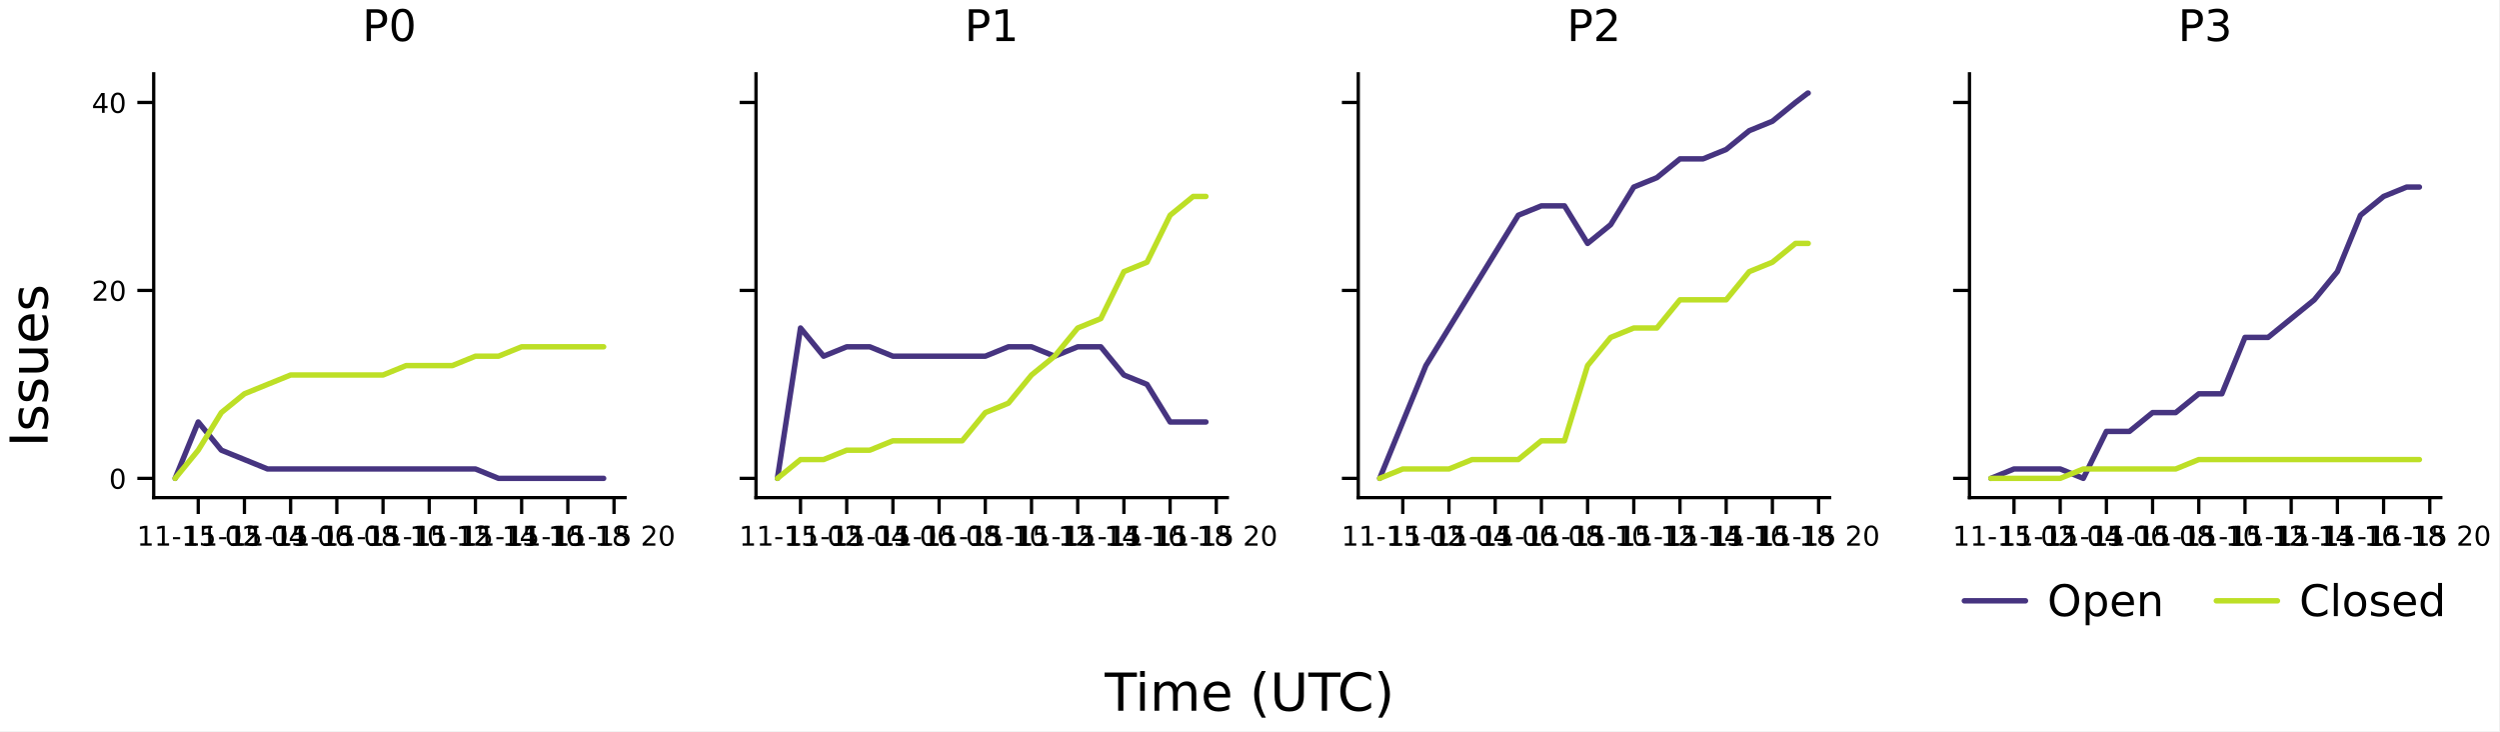
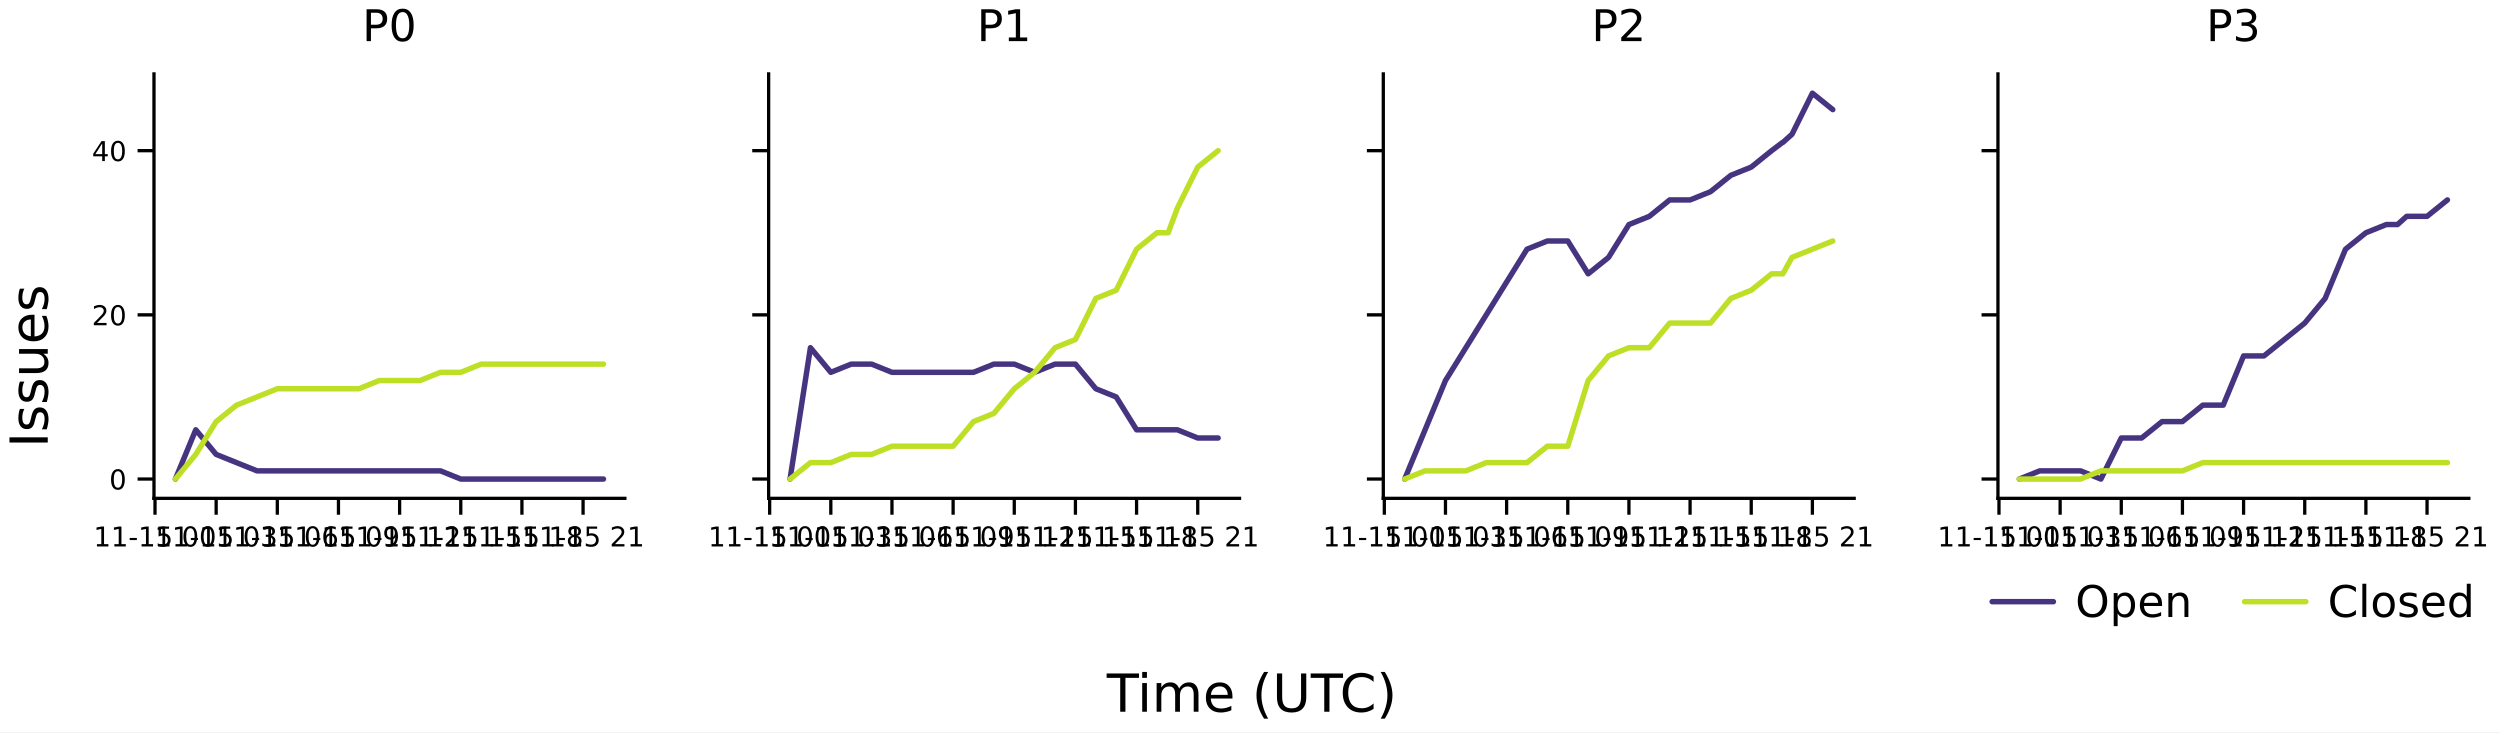
- <svg xmlns="http://www.w3.org/2000/svg" xmlns:xlink="http://www.w3.org/1999/xlink" width="457.887pt" height="133.92pt" viewBox="0 0 457.887 133.92" version="1.1">
+ <svg xmlns="http://www.w3.org/2000/svg" xmlns:xlink="http://www.w3.org/1999/xlink" width="457.233pt" height="133.92pt" viewBox="0 0 457.233 133.92" version="1.1">
  <defs>
    <style type="text/css">*{stroke-linejoin: round; stroke-linecap: butt}</style>
  </defs>
  <g id="figure_1">
    <g id="patch_1">
-       <path d="M 0 133.92  L 457.887 133.92  L 457.887 0  L 0 0  z " style="fill: #ffffff" />
+       <path d="M 0 133.92  L 457.233 133.92  L 457.233 0  L 0 0  z " style="fill: #ffffff" />
    </g>
    <g id="axes_1">
      <g id="patch_2">
-         <path d="M 28.163 91.143  L 114.528 91.143  L 114.528 13.518  L 28.163 13.518  z " style="fill: #ffffff" />
+         <path d="M 28.163 91.143  L 114.283 91.143  L 114.283 13.518  L 28.163 13.518  z " style="fill: #ffffff" />
      </g>
      <g id="matplotlib.axis_1">
        <g id="xtick_1">
          <g id="line2d_1">
            <defs>
-               <path id="m923ca39c5d" d="M 0 0  L 0 3  " style="stroke: #000000; stroke-width: 0.6" />
+               <path id="mf8c50d5476" d="M 0 0  L 0 3  " style="stroke: #000000; stroke-width: 0.6" />
            </defs>
            <g>
-               <use xlink:href="#m923ca39c5d" x="36.321" y="91.143" style="stroke: #000000; stroke-width: 0.6" />
+               <use xlink:href="#mf8c50d5476" x="28.349" y="91.143" style="stroke: #000000; stroke-width: 0.6" />
            </g>
          </g>
          <g id="text_1">
-             <text style="font-size: 5px; font-family: 'DejaVu Sans', sans-serif; text-anchor: middle" x="36.321" y="99.942" transform="rotate(-0 36.32074 99.94197)">11-15 02</text>
+             <text style="font-size: 5px; font-family: 'DejaVu Sans', sans-serif; text-anchor: middle" x="28.349" y="99.942" transform="rotate(-0 28.34891 99.94197)">11-15 00</text>
          </g>
        </g>
        <g id="xtick_2">
          <g id="line2d_2">
            <g>
-               <use xlink:href="#m923ca39c5d" x="44.786" y="91.143" style="stroke: #000000; stroke-width: 0.6" />
+               <use xlink:href="#mf8c50d5476" x="39.533" y="91.143" style="stroke: #000000; stroke-width: 0.6" />
            </g>
          </g>
          <g id="text_2">
-             <text style="font-size: 5px; font-family: 'DejaVu Sans', sans-serif; text-anchor: middle" x="44.786" y="99.942" transform="rotate(-0 44.78585 99.94197)">11-15 04</text>
+             <text style="font-size: 5px; font-family: 'DejaVu Sans', sans-serif; text-anchor: middle" x="39.533" y="99.942" transform="rotate(-0 39.53337 99.94197)">11-15 03</text>
          </g>
        </g>
        <g id="xtick_3">
          <g id="line2d_3">
            <g>
-               <use xlink:href="#m923ca39c5d" x="53.251" y="91.143" style="stroke: #000000; stroke-width: 0.6" />
+               <use xlink:href="#mf8c50d5476" x="50.718" y="91.143" style="stroke: #000000; stroke-width: 0.6" />
            </g>
          </g>
          <g id="text_3">
-             <text style="font-size: 5px; font-family: 'DejaVu Sans', sans-serif; text-anchor: middle" x="53.251" y="99.942" transform="rotate(-0 53.25095 99.94197)">11-15 06</text>
+             <text style="font-size: 5px; font-family: 'DejaVu Sans', sans-serif; text-anchor: middle" x="50.718" y="99.942" transform="rotate(-0 50.71783 99.94197)">11-15 06</text>
          </g>
        </g>
        <g id="xtick_4">
          <g id="line2d_4">
            <g>
-               <use xlink:href="#m923ca39c5d" x="61.716" y="91.143" style="stroke: #000000; stroke-width: 0.6" />
+               <use xlink:href="#mf8c50d5476" x="61.902" y="91.143" style="stroke: #000000; stroke-width: 0.6" />
            </g>
          </g>
          <g id="text_4">
-             <text style="font-size: 5px; font-family: 'DejaVu Sans', sans-serif; text-anchor: middle" x="61.716" y="99.942" transform="rotate(-0 61.71606 99.94197)">11-15 08</text>
+             <text style="font-size: 5px; font-family: 'DejaVu Sans', sans-serif; text-anchor: middle" x="61.902" y="99.942" transform="rotate(-0 61.90229 99.94197)">11-15 09</text>
          </g>
        </g>
        <g id="xtick_5">
          <g id="line2d_5">
            <g>
-               <use xlink:href="#m923ca39c5d" x="70.181" y="91.143" style="stroke: #000000; stroke-width: 0.6" />
+               <use xlink:href="#mf8c50d5476" x="73.087" y="91.143" style="stroke: #000000; stroke-width: 0.6" />
            </g>
          </g>
          <g id="text_5">
-             <text style="font-size: 5px; font-family: 'DejaVu Sans', sans-serif; text-anchor: middle" x="70.181" y="99.942" transform="rotate(-0 70.18116 99.94197)">11-15 10</text>
+             <text style="font-size: 5px; font-family: 'DejaVu Sans', sans-serif; text-anchor: middle" x="73.087" y="99.942" transform="rotate(-0 73.08675 99.94197)">11-15 12</text>
          </g>
        </g>
        <g id="xtick_6">
          <g id="line2d_6">
            <g>
-               <use xlink:href="#m923ca39c5d" x="78.646" y="91.143" style="stroke: #000000; stroke-width: 0.6" />
+               <use xlink:href="#mf8c50d5476" x="84.271" y="91.143" style="stroke: #000000; stroke-width: 0.6" />
            </g>
          </g>
          <g id="text_6">
-             <text style="font-size: 5px; font-family: 'DejaVu Sans', sans-serif; text-anchor: middle" x="78.646" y="99.942" transform="rotate(-0 78.64627 99.94197)">11-15 12</text>
+             <text style="font-size: 5px; font-family: 'DejaVu Sans', sans-serif; text-anchor: middle" x="84.271" y="99.942" transform="rotate(-0 84.27121 99.94197)">11-15 15</text>
          </g>
        </g>
        <g id="xtick_7">
          <g id="line2d_7">
            <g>
-               <use xlink:href="#m923ca39c5d" x="87.111" y="91.143" style="stroke: #000000; stroke-width: 0.6" />
+               <use xlink:href="#mf8c50d5476" x="95.456" y="91.143" style="stroke: #000000; stroke-width: 0.6" />
            </g>
          </g>
          <g id="text_7">
-             <text style="font-size: 5px; font-family: 'DejaVu Sans', sans-serif; text-anchor: middle" x="87.111" y="99.942" transform="rotate(-0 87.11137 99.94197)">11-15 14</text>
+             <text style="font-size: 5px; font-family: 'DejaVu Sans', sans-serif; text-anchor: middle" x="95.456" y="99.942" transform="rotate(-0 95.45567 99.94197)">11-15 18</text>
          </g>
        </g>
        <g id="xtick_8">
          <g id="line2d_8">
            <g>
-               <use xlink:href="#m923ca39c5d" x="95.576" y="91.143" style="stroke: #000000; stroke-width: 0.6" />
+               <use xlink:href="#mf8c50d5476" x="106.64" y="91.143" style="stroke: #000000; stroke-width: 0.6" />
            </g>
          </g>
          <g id="text_8">
-             <text style="font-size: 5px; font-family: 'DejaVu Sans', sans-serif; text-anchor: middle" x="95.576" y="99.942" transform="rotate(-0 95.57647 99.94197)">11-15 16</text>
-           </g>
-         </g>
-         <g id="xtick_9">
-           <g id="line2d_9">
-             <g>
-               <use xlink:href="#m923ca39c5d" x="104.042" y="91.143" style="stroke: #000000; stroke-width: 0.6" />
-             </g>
-           </g>
-           <g id="text_9">
-             <text style="font-size: 5px; font-family: 'DejaVu Sans', sans-serif; text-anchor: middle" x="104.042" y="99.942" transform="rotate(-0 104.0416 99.94197)">11-15 18</text>
-           </g>
-         </g>
-         <g id="xtick_10">
-           <g id="line2d_10">
-             <g>
-               <use xlink:href="#m923ca39c5d" x="112.507" y="91.143" style="stroke: #000000; stroke-width: 0.6" />
-             </g>
-           </g>
-           <g id="text_10">
-             <text style="font-size: 5px; font-family: 'DejaVu Sans', sans-serif; text-anchor: middle" x="112.507" y="99.942" transform="rotate(-0 112.5067 99.94197)">11-15 20</text>
+             <text style="font-size: 5px; font-family: 'DejaVu Sans', sans-serif; text-anchor: middle" x="106.64" y="99.942" transform="rotate(-0 106.6401 99.94197)">11-15 21</text>
          </g>
        </g>
      </g>
      <g id="matplotlib.axis_2">
        <g id="ytick_1">
+           <g id="line2d_9">
+             <defs>
+               <path id="mdccd52469d" d="M 0 0  L -3 0  " style="stroke: #000000; stroke-width: 0.6" />
+             </defs>
+             <g>
+               <use xlink:href="#mdccd52469d" x="28.163" y="87.615" style="stroke: #000000; stroke-width: 0.6" />
+             </g>
+           </g>
+           <g id="text_9">
+             <text style="font-size: 5px; font-family: 'DejaVu Sans', sans-serif; text-anchor: end" x="23.163" y="89.514" transform="rotate(-0 23.1625 89.51415)">0</text>
+           </g>
+         </g>
+         <g id="ytick_2">
+           <g id="line2d_10">
+             <g>
+               <use xlink:href="#mdccd52469d" x="28.163" y="57.586" style="stroke: #000000; stroke-width: 0.6" />
+             </g>
+           </g>
+           <g id="text_10">
+             <text style="font-size: 5px; font-family: 'DejaVu Sans', sans-serif; text-anchor: end" x="23.163" y="59.485" transform="rotate(-0 23.1625 59.48513)">20</text>
+           </g>
+         </g>
+         <g id="ytick_3">
          <g id="line2d_11">
-             <defs>
-               <path id="m08dc042c17" d="M 0 0  L -3 0  " style="stroke: #000000; stroke-width: 0.6" />
-             </defs>
-             <g>
-               <use xlink:href="#m08dc042c17" x="28.163" y="87.615" style="stroke: #000000; stroke-width: 0.6" />
+             <g>
+               <use xlink:href="#mdccd52469d" x="28.163" y="27.557" style="stroke: #000000; stroke-width: 0.6" />
            </g>
          </g>
          <g id="text_11">
-             <text style="font-size: 5px; font-family: 'DejaVu Sans', sans-serif; text-anchor: end" x="23.163" y="89.514" transform="rotate(-0 23.1625 89.51415)">0</text>
-           </g>
-         </g>
-         <g id="ytick_2">
-           <g id="line2d_12">
-             <g>
-               <use xlink:href="#m08dc042c17" x="28.163" y="53.191" style="stroke: #000000; stroke-width: 0.6" />
-             </g>
-           </g>
-           <g id="text_12">
-             <text style="font-size: 5px; font-family: 'DejaVu Sans', sans-serif; text-anchor: end" x="23.163" y="55.091" transform="rotate(-0 23.1625 55.09064)">20</text>
-           </g>
-         </g>
-         <g id="ytick_3">
-           <g id="line2d_13">
-             <g>
-               <use xlink:href="#m08dc042c17" x="28.163" y="18.768" style="stroke: #000000; stroke-width: 0.6" />
-             </g>
-           </g>
-           <g id="text_13">
-             <text style="font-size: 5px; font-family: 'DejaVu Sans', sans-serif; text-anchor: end" x="23.163" y="20.667" transform="rotate(-0 23.1625 20.66712)">40</text>
-           </g>
-         </g>
-       </g>
-       <g id="line2d_14">
-         <path d="M 32.088 87.615  L 36.321 77.288  L 40.553 82.451  L 44.786 84.172  L 49.018 85.894  L 53.251 85.894  L 57.484 85.894  L 61.716 85.894  L 65.949 85.894  L 70.181 85.894  L 74.414 85.894  L 78.646 85.894  L 82.879 85.894  L 87.111 85.894  L 91.344 87.615  L 95.576 87.615  L 99.809 87.615  L 104.042 87.615  L 108.274 87.615  L 110.531 87.615  L 110.602 87.615  " clip-path="url(#pfd467e87ee)" style="fill: none; stroke: #463480; stroke-linecap: round" />
-       </g>
-       <g id="line2d_15">
-         <path d="M 32.088 87.615  L 36.321 82.451  L 40.553 75.567  L 44.786 72.124  L 49.018 70.403  L 53.251 68.682  L 57.484 68.682  L 61.716 68.682  L 65.949 68.682  L 70.181 68.682  L 74.414 66.961  L 78.646 66.961  L 82.879 66.961  L 87.111 65.239  L 91.344 65.239  L 95.576 63.518  L 99.809 63.518  L 104.042 63.518  L 108.274 63.518  L 110.531 63.518  L 110.602 63.518  " clip-path="url(#pfd467e87ee)" style="fill: none; stroke: #bddf26; stroke-linecap: round" />
+             <text style="font-size: 5px; font-family: 'DejaVu Sans', sans-serif; text-anchor: end" x="23.163" y="29.456" transform="rotate(-0 23.1625 29.45611)">40</text>
+           </g>
+         </g>
+       </g>
+       <g id="line2d_12">
+         <path d="M 32.077 87.615  L 35.805 78.606  L 39.533 83.11  L 43.262 84.612  L 46.99 86.113  L 50.718 86.113  L 54.446 86.113  L 58.174 86.113  L 61.902 86.113  L 65.63 86.113  L 69.359 86.113  L 73.087 86.113  L 76.815 86.113  L 80.543 86.113  L 84.271 87.615  L 87.999 87.615  L 91.728 87.615  L 95.456 87.615  L 99.184 87.615  L 101.172 87.615  L 101.234 87.615  L 102.912 87.615  L 106.64 87.615  L 110.368 87.615  " clip-path="url(#p07352f88e8)" style="fill: none; stroke: #463480; stroke-linecap: round" />
+       </g>
+       <g id="line2d_13">
+         <path d="M 32.077 87.615  L 35.805 83.11  L 39.533 77.105  L 43.262 74.102  L 46.99 72.6  L 50.718 71.099  L 54.446 71.099  L 58.174 71.099  L 61.902 71.099  L 65.63 71.099  L 69.359 69.597  L 73.087 69.597  L 76.815 69.597  L 80.543 68.096  L 84.271 68.096  L 87.999 66.594  L 91.728 66.594  L 95.456 66.594  L 99.184 66.594  L 101.172 66.594  L 101.234 66.594  L 102.912 66.594  L 106.64 66.594  L 110.368 66.594  " clip-path="url(#p07352f88e8)" style="fill: none; stroke: #bddf26; stroke-linecap: round" />
      </g>
      <g id="patch_3">
        <path d="M 28.163 91.143  L 28.163 13.518  " style="fill: none; stroke: #000000; stroke-width: 0.6; stroke-linejoin: miter; stroke-linecap: square" />
      </g>
      <g id="patch_4">
-         <path d="M 28.163 91.143  L 114.528 91.143  " style="fill: none; stroke: #000000; stroke-width: 0.6; stroke-linejoin: miter; stroke-linecap: square" />
-       </g>
-       <g id="text_14">
-         <text style="font-size: 8px; font-family: 'DejaVu Sans', sans-serif; text-anchor: middle" x="71.345" y="7.518" transform="rotate(-0 71.34511 7.518125)">P0</text>
+         <path d="M 28.163 91.143  L 114.283 91.143  " style="fill: none; stroke: #000000; stroke-width: 0.6; stroke-linejoin: miter; stroke-linecap: square" />
+       </g>
+       <g id="text_12">
+         <text style="font-size: 8px; font-family: 'DejaVu Sans', sans-serif; text-anchor: middle" x="71.223" y="7.518" transform="rotate(-0 71.22267 7.518125)">P0</text>
      </g>
    </g>
    <g id="axes_2">
      <g id="patch_5">
-         <path d="M 138.517 91.143  L 224.883 91.143  L 224.883 13.518  L 138.517 13.518  z " style="fill: #ffffff" />
+         <path d="M 140.579 91.143  L 226.699 91.143  L 226.699 13.518  L 140.579 13.518  z " style="fill: #ffffff" />
      </g>
      <g id="matplotlib.axis_3">
+         <g id="xtick_9">
+           <g id="line2d_14">
+             <g>
+               <use xlink:href="#mf8c50d5476" x="140.765" y="91.143" style="stroke: #000000; stroke-width: 0.6" />
+             </g>
+           </g>
+           <g id="text_13">
+             <text style="font-size: 5px; font-family: 'DejaVu Sans', sans-serif; text-anchor: middle" x="140.765" y="99.942" transform="rotate(-0 140.7655 99.94197)">11-15 00</text>
+           </g>
+         </g>
+         <g id="xtick_10">
+           <g id="line2d_15">
+             <g>
+               <use xlink:href="#mf8c50d5476" x="151.95" y="91.143" style="stroke: #000000; stroke-width: 0.6" />
+             </g>
+           </g>
+           <g id="text_14">
+             <text style="font-size: 5px; font-family: 'DejaVu Sans', sans-serif; text-anchor: middle" x="151.95" y="99.942" transform="rotate(-0 151.95 99.94197)">11-15 03</text>
+           </g>
+         </g>
        <g id="xtick_11">
          <g id="line2d_16">
            <g>
-               <use xlink:href="#m923ca39c5d" x="146.676" y="91.143" style="stroke: #000000; stroke-width: 0.6" />
+               <use xlink:href="#mf8c50d5476" x="163.134" y="91.143" style="stroke: #000000; stroke-width: 0.6" />
            </g>
          </g>
          <g id="text_15">
-             <text style="font-size: 5px; font-family: 'DejaVu Sans', sans-serif; text-anchor: middle" x="146.676" y="99.942" transform="rotate(-0 146.6755 99.94197)">11-15 02</text>
+             <text style="font-size: 5px; font-family: 'DejaVu Sans', sans-serif; text-anchor: middle" x="163.134" y="99.942" transform="rotate(-0 163.1344 99.94197)">11-15 06</text>
          </g>
        </g>
        <g id="xtick_12">
          <g id="line2d_17">
            <g>
-               <use xlink:href="#m923ca39c5d" x="155.141" y="91.143" style="stroke: #000000; stroke-width: 0.6" />
+               <use xlink:href="#mf8c50d5476" x="174.319" y="91.143" style="stroke: #000000; stroke-width: 0.6" />
            </g>
          </g>
          <g id="text_16">
-             <text style="font-size: 5px; font-family: 'DejaVu Sans', sans-serif; text-anchor: middle" x="155.141" y="99.942" transform="rotate(-0 155.1406 99.94197)">11-15 04</text>
+             <text style="font-size: 5px; font-family: 'DejaVu Sans', sans-serif; text-anchor: middle" x="174.319" y="99.942" transform="rotate(-0 174.3189 99.94197)">11-15 09</text>
          </g>
        </g>
        <g id="xtick_13">
          <g id="line2d_18">
            <g>
-               <use xlink:href="#m923ca39c5d" x="163.606" y="91.143" style="stroke: #000000; stroke-width: 0.6" />
+               <use xlink:href="#mf8c50d5476" x="185.503" y="91.143" style="stroke: #000000; stroke-width: 0.6" />
            </g>
          </g>
          <g id="text_17">
-             <text style="font-size: 5px; font-family: 'DejaVu Sans', sans-serif; text-anchor: middle" x="163.606" y="99.942" transform="rotate(-0 163.6057 99.94197)">11-15 06</text>
+             <text style="font-size: 5px; font-family: 'DejaVu Sans', sans-serif; text-anchor: middle" x="185.503" y="99.942" transform="rotate(-0 185.5033 99.94197)">11-15 12</text>
          </g>
        </g>
        <g id="xtick_14">
          <g id="line2d_19">
            <g>
-               <use xlink:href="#m923ca39c5d" x="172.071" y="91.143" style="stroke: #000000; stroke-width: 0.6" />
+               <use xlink:href="#mf8c50d5476" x="196.688" y="91.143" style="stroke: #000000; stroke-width: 0.6" />
            </g>
          </g>
          <g id="text_18">
-             <text style="font-size: 5px; font-family: 'DejaVu Sans', sans-serif; text-anchor: middle" x="172.071" y="99.942" transform="rotate(-0 172.0708 99.94197)">11-15 08</text>
+             <text style="font-size: 5px; font-family: 'DejaVu Sans', sans-serif; text-anchor: middle" x="196.688" y="99.942" transform="rotate(-0 196.6878 99.94197)">11-15 15</text>
          </g>
        </g>
        <g id="xtick_15">
          <g id="line2d_20">
            <g>
-               <use xlink:href="#m923ca39c5d" x="180.536" y="91.143" style="stroke: #000000; stroke-width: 0.6" />
+               <use xlink:href="#mf8c50d5476" x="207.872" y="91.143" style="stroke: #000000; stroke-width: 0.6" />
            </g>
          </g>
          <g id="text_19">
-             <text style="font-size: 5px; font-family: 'DejaVu Sans', sans-serif; text-anchor: middle" x="180.536" y="99.942" transform="rotate(-0 180.5359 99.94197)">11-15 10</text>
+             <text style="font-size: 5px; font-family: 'DejaVu Sans', sans-serif; text-anchor: middle" x="207.872" y="99.942" transform="rotate(-0 207.8723 99.94197)">11-15 18</text>
          </g>
        </g>
        <g id="xtick_16">
          <g id="line2d_21">
            <g>
-               <use xlink:href="#m923ca39c5d" x="189.001" y="91.143" style="stroke: #000000; stroke-width: 0.6" />
+               <use xlink:href="#mf8c50d5476" x="219.057" y="91.143" style="stroke: #000000; stroke-width: 0.6" />
            </g>
          </g>
          <g id="text_20">
-             <text style="font-size: 5px; font-family: 'DejaVu Sans', sans-serif; text-anchor: middle" x="189.001" y="99.942" transform="rotate(-0 189.001 99.94197)">11-15 12</text>
-           </g>
-         </g>
-         <g id="xtick_17">
-           <g id="line2d_22">
-             <g>
-               <use xlink:href="#m923ca39c5d" x="197.466" y="91.143" style="stroke: #000000; stroke-width: 0.6" />
-             </g>
-           </g>
-           <g id="text_21">
-             <text style="font-size: 5px; font-family: 'DejaVu Sans', sans-serif; text-anchor: middle" x="197.466" y="99.942" transform="rotate(-0 197.4661 99.94197)">11-15 14</text>
-           </g>
-         </g>
-         <g id="xtick_18">
-           <g id="line2d_23">
-             <g>
-               <use xlink:href="#m923ca39c5d" x="205.931" y="91.143" style="stroke: #000000; stroke-width: 0.6" />
-             </g>
-           </g>
-           <g id="text_22">
-             <text style="font-size: 5px; font-family: 'DejaVu Sans', sans-serif; text-anchor: middle" x="205.931" y="99.942" transform="rotate(-0 205.9312 99.94197)">11-15 16</text>
-           </g>
-         </g>
-         <g id="xtick_19">
-           <g id="line2d_24">
-             <g>
-               <use xlink:href="#m923ca39c5d" x="214.396" y="91.143" style="stroke: #000000; stroke-width: 0.6" />
-             </g>
-           </g>
-           <g id="text_23">
-             <text style="font-size: 5px; font-family: 'DejaVu Sans', sans-serif; text-anchor: middle" x="214.396" y="99.942" transform="rotate(-0 214.3964 99.94197)">11-15 18</text>
-           </g>
-         </g>
-         <g id="xtick_20">
-           <g id="line2d_25">
-             <g>
-               <use xlink:href="#m923ca39c5d" x="222.861" y="91.143" style="stroke: #000000; stroke-width: 0.6" />
-             </g>
-           </g>
-           <g id="text_24">
-             <text style="font-size: 5px; font-family: 'DejaVu Sans', sans-serif; text-anchor: middle" x="222.861" y="99.942" transform="rotate(-0 222.8615 99.94197)">11-15 20</text>
+             <text style="font-size: 5px; font-family: 'DejaVu Sans', sans-serif; text-anchor: middle" x="219.057" y="99.942" transform="rotate(-0 219.0567 99.94197)">11-15 21</text>
          </g>
        </g>
      </g>
      <g id="matplotlib.axis_4">
        <g id="ytick_4">
-           <g id="line2d_26">
-             <g>
-               <use xlink:href="#m08dc042c17" x="138.517" y="87.615" style="stroke: #000000; stroke-width: 0.6" />
+           <g id="line2d_22">
+             <g>
+               <use xlink:href="#mdccd52469d" x="140.579" y="87.615" style="stroke: #000000; stroke-width: 0.6" />
            </g>
          </g>
        </g>
        <g id="ytick_5">
-           <g id="line2d_27">
-             <g>
-               <use xlink:href="#m08dc042c17" x="138.517" y="53.191" style="stroke: #000000; stroke-width: 0.6" />
+           <g id="line2d_23">
+             <g>
+               <use xlink:href="#mdccd52469d" x="140.579" y="57.586" style="stroke: #000000; stroke-width: 0.6" />
            </g>
          </g>
        </g>
        <g id="ytick_6">
-           <g id="line2d_28">
-             <g>
-               <use xlink:href="#m08dc042c17" x="138.517" y="18.768" style="stroke: #000000; stroke-width: 0.6" />
-             </g>
-           </g>
-         </g>
-       </g>
-       <g id="line2d_29">
-         <path d="M 142.443 87.615  L 146.676 60.076  L 150.908 65.239  L 155.141 63.518  L 159.373 63.518  L 163.606 65.239  L 167.838 65.239  L 172.071 65.239  L 176.303 65.239  L 180.536 65.239  L 184.768 63.518  L 189.001 63.518  L 193.234 65.239  L 197.466 63.518  L 201.699 63.518  L 205.931 68.682  L 210.164 70.403  L 214.396 77.288  L 218.629 77.288  L 220.886 77.288  L 220.957 77.288  " clip-path="url(#p636f79f91c)" style="fill: none; stroke: #463480; stroke-linecap: round" />
-       </g>
-       <g id="line2d_30">
-         <path d="M 142.443 87.615  L 146.676 84.172  L 150.908 84.172  L 155.141 82.451  L 159.373 82.451  L 163.606 80.73  L 167.838 80.73  L 172.071 80.73  L 176.303 80.73  L 180.536 75.567  L 184.768 73.845  L 189.001 68.682  L 193.234 65.239  L 197.466 60.076  L 201.699 58.355  L 205.931 49.749  L 210.164 48.028  L 214.396 39.422  L 218.629 35.979  L 220.886 35.979  L 220.957 35.979  " clip-path="url(#p636f79f91c)" style="fill: none; stroke: #bddf26; stroke-linecap: round" />
+           <g id="line2d_24">
+             <g>
+               <use xlink:href="#mdccd52469d" x="140.579" y="27.557" style="stroke: #000000; stroke-width: 0.6" />
+             </g>
+           </g>
+         </g>
+       </g>
+       <g id="line2d_25">
+         <path d="M 144.494 87.615  L 148.222 63.592  L 151.95 68.096  L 155.678 66.594  L 159.406 66.594  L 163.134 68.096  L 166.863 68.096  L 170.591 68.096  L 174.319 68.096  L 178.047 68.096  L 181.775 66.594  L 185.503 66.594  L 189.231 68.096  L 192.96 66.594  L 196.688 66.594  L 200.416 71.099  L 204.144 72.6  L 207.872 78.606  L 211.6 78.606  L 213.589 78.606  L 213.651 78.606  L 215.329 78.606  L 219.057 80.107  L 222.785 80.107  " clip-path="url(#pa0a2c71f47)" style="fill: none; stroke: #463480; stroke-linecap: round" />
+       </g>
+       <g id="line2d_26">
+         <path d="M 144.494 87.615  L 148.222 84.612  L 151.95 84.612  L 155.678 83.11  L 159.406 83.11  L 163.134 81.609  L 166.863 81.609  L 170.591 81.609  L 174.319 81.609  L 178.047 77.105  L 181.775 75.603  L 185.503 71.099  L 189.231 68.096  L 192.96 63.592  L 196.688 62.09  L 200.416 54.583  L 204.144 53.081  L 207.872 45.574  L 211.6 42.571  L 213.589 42.571  L 213.651 42.571  L 215.329 38.067  L 219.057 30.56  L 222.785 27.557  " clip-path="url(#pa0a2c71f47)" style="fill: none; stroke: #bddf26; stroke-linecap: round" />
      </g>
      <g id="patch_6">
-         <path d="M 138.517 91.143  L 138.517 13.518  " style="fill: none; stroke: #000000; stroke-width: 0.6; stroke-linejoin: miter; stroke-linecap: square" />
+         <path d="M 140.579 91.143  L 140.579 13.518  " style="fill: none; stroke: #000000; stroke-width: 0.6; stroke-linejoin: miter; stroke-linecap: square" />
      </g>
      <g id="patch_7">
-         <path d="M 138.517 91.143  L 224.883 91.143  " style="fill: none; stroke: #000000; stroke-width: 0.6; stroke-linejoin: miter; stroke-linecap: square" />
-       </g>
-       <g id="text_25">
-         <text style="font-size: 8px; font-family: 'DejaVu Sans', sans-serif; text-anchor: middle" x="181.7" y="7.518" transform="rotate(-0 181.6999 7.518125)">P1</text>
+         <path d="M 140.579 91.143  L 226.699 91.143  " style="fill: none; stroke: #000000; stroke-width: 0.6; stroke-linejoin: miter; stroke-linecap: square" />
+       </g>
+       <g id="text_21">
+         <text style="font-size: 8px; font-family: 'DejaVu Sans', sans-serif; text-anchor: middle" x="183.639" y="7.518" transform="rotate(-0 183.6393 7.518125)">P1</text>
      </g>
    </g>
    <g id="axes_3">
      <g id="patch_8">
-         <path d="M 248.872 91.143  L 335.237 91.143  L 335.237 13.518  L 248.872 13.518  z " style="fill: #ffffff" />
+         <path d="M 252.996 91.143  L 339.116 91.143  L 339.116 13.518  L 252.996 13.518  z " style="fill: #ffffff" />
      </g>
      <g id="matplotlib.axis_5">
+         <g id="xtick_17">
+           <g id="line2d_27">
+             <g>
+               <use xlink:href="#mf8c50d5476" x="253.182" y="91.143" style="stroke: #000000; stroke-width: 0.6" />
+             </g>
+           </g>
+           <g id="text_22">
+             <text style="font-size: 5px; font-family: 'DejaVu Sans', sans-serif; text-anchor: middle" x="253.182" y="99.942" transform="rotate(-0 253.1821 99.94197)">11-15 00</text>
+           </g>
+         </g>
+         <g id="xtick_18">
+           <g id="line2d_28">
+             <g>
+               <use xlink:href="#mf8c50d5476" x="264.367" y="91.143" style="stroke: #000000; stroke-width: 0.6" />
+             </g>
+           </g>
+           <g id="text_23">
+             <text style="font-size: 5px; font-family: 'DejaVu Sans', sans-serif; text-anchor: middle" x="264.367" y="99.942" transform="rotate(-0 264.3666 99.94197)">11-15 03</text>
+           </g>
+         </g>
+         <g id="xtick_19">
+           <g id="line2d_29">
+             <g>
+               <use xlink:href="#mf8c50d5476" x="275.551" y="91.143" style="stroke: #000000; stroke-width: 0.6" />
+             </g>
+           </g>
+           <g id="text_24">
+             <text style="font-size: 5px; font-family: 'DejaVu Sans', sans-serif; text-anchor: middle" x="275.551" y="99.942" transform="rotate(-0 275.551 99.94197)">11-15 06</text>
+           </g>
+         </g>
+         <g id="xtick_20">
+           <g id="line2d_30">
+             <g>
+               <use xlink:href="#mf8c50d5476" x="286.735" y="91.143" style="stroke: #000000; stroke-width: 0.6" />
+             </g>
+           </g>
+           <g id="text_25">
+             <text style="font-size: 5px; font-family: 'DejaVu Sans', sans-serif; text-anchor: middle" x="286.735" y="99.942" transform="rotate(-0 286.7355 99.94197)">11-15 09</text>
+           </g>
+         </g>
        <g id="xtick_21">
          <g id="line2d_31">
            <g>
-               <use xlink:href="#m923ca39c5d" x="257.03" y="91.143" style="stroke: #000000; stroke-width: 0.6" />
+               <use xlink:href="#mf8c50d5476" x="297.92" y="91.143" style="stroke: #000000; stroke-width: 0.6" />
            </g>
          </g>
          <g id="text_26">
-             <text style="font-size: 5px; font-family: 'DejaVu Sans', sans-serif; text-anchor: middle" x="257.03" y="99.942" transform="rotate(-0 257.0303 99.94197)">11-15 02</text>
+             <text style="font-size: 5px; font-family: 'DejaVu Sans', sans-serif; text-anchor: middle" x="297.92" y="99.942" transform="rotate(-0 297.9199 99.94197)">11-15 12</text>
          </g>
        </g>
        <g id="xtick_22">
          <g id="line2d_32">
            <g>
-               <use xlink:href="#m923ca39c5d" x="265.495" y="91.143" style="stroke: #000000; stroke-width: 0.6" />
+               <use xlink:href="#mf8c50d5476" x="309.104" y="91.143" style="stroke: #000000; stroke-width: 0.6" />
            </g>
          </g>
          <g id="text_27">
-             <text style="font-size: 5px; font-family: 'DejaVu Sans', sans-serif; text-anchor: middle" x="265.495" y="99.942" transform="rotate(-0 265.4954 99.94197)">11-15 04</text>
+             <text style="font-size: 5px; font-family: 'DejaVu Sans', sans-serif; text-anchor: middle" x="309.104" y="99.942" transform="rotate(-0 309.1044 99.94197)">11-15 15</text>
          </g>
        </g>
        <g id="xtick_23">
          <g id="line2d_33">
            <g>
-               <use xlink:href="#m923ca39c5d" x="273.961" y="91.143" style="stroke: #000000; stroke-width: 0.6" />
+               <use xlink:href="#mf8c50d5476" x="320.289" y="91.143" style="stroke: #000000; stroke-width: 0.6" />
            </g>
          </g>
          <g id="text_28">
-             <text style="font-size: 5px; font-family: 'DejaVu Sans', sans-serif; text-anchor: middle" x="273.961" y="99.942" transform="rotate(-0 273.9605 99.94197)">11-15 06</text>
+             <text style="font-size: 5px; font-family: 'DejaVu Sans', sans-serif; text-anchor: middle" x="320.289" y="99.942" transform="rotate(-0 320.2889 99.94197)">11-15 18</text>
          </g>
        </g>
        <g id="xtick_24">
          <g id="line2d_34">
            <g>
-               <use xlink:href="#m923ca39c5d" x="282.426" y="91.143" style="stroke: #000000; stroke-width: 0.6" />
+               <use xlink:href="#mf8c50d5476" x="331.473" y="91.143" style="stroke: #000000; stroke-width: 0.6" />
            </g>
          </g>
          <g id="text_29">
-             <text style="font-size: 5px; font-family: 'DejaVu Sans', sans-serif; text-anchor: middle" x="282.426" y="99.942" transform="rotate(-0 282.4256 99.94197)">11-15 08</text>
-           </g>
-         </g>
-         <g id="xtick_25">
-           <g id="line2d_35">
-             <g>
-               <use xlink:href="#m923ca39c5d" x="290.891" y="91.143" style="stroke: #000000; stroke-width: 0.6" />
-             </g>
-           </g>
-           <g id="text_30">
-             <text style="font-size: 5px; font-family: 'DejaVu Sans', sans-serif; text-anchor: middle" x="290.891" y="99.942" transform="rotate(-0 290.8907 99.94197)">11-15 10</text>
-           </g>
-         </g>
-         <g id="xtick_26">
-           <g id="line2d_36">
-             <g>
-               <use xlink:href="#m923ca39c5d" x="299.356" y="91.143" style="stroke: #000000; stroke-width: 0.6" />
-             </g>
-           </g>
-           <g id="text_31">
-             <text style="font-size: 5px; font-family: 'DejaVu Sans', sans-serif; text-anchor: middle" x="299.356" y="99.942" transform="rotate(-0 299.3558 99.94197)">11-15 12</text>
-           </g>
-         </g>
-         <g id="xtick_27">
-           <g id="line2d_37">
-             <g>
-               <use xlink:href="#m923ca39c5d" x="307.821" y="91.143" style="stroke: #000000; stroke-width: 0.6" />
-             </g>
-           </g>
-           <g id="text_32">
-             <text style="font-size: 5px; font-family: 'DejaVu Sans', sans-serif; text-anchor: middle" x="307.821" y="99.942" transform="rotate(-0 307.8209 99.94197)">11-15 14</text>
-           </g>
-         </g>
-         <g id="xtick_28">
-           <g id="line2d_38">
-             <g>
-               <use xlink:href="#m923ca39c5d" x="316.286" y="91.143" style="stroke: #000000; stroke-width: 0.6" />
-             </g>
-           </g>
-           <g id="text_33">
-             <text style="font-size: 5px; font-family: 'DejaVu Sans', sans-serif; text-anchor: middle" x="316.286" y="99.942" transform="rotate(-0 316.286 99.94197)">11-15 16</text>
-           </g>
-         </g>
-         <g id="xtick_29">
-           <g id="line2d_39">
-             <g>
-               <use xlink:href="#m923ca39c5d" x="324.751" y="91.143" style="stroke: #000000; stroke-width: 0.6" />
-             </g>
-           </g>
-           <g id="text_34">
-             <text style="font-size: 5px; font-family: 'DejaVu Sans', sans-serif; text-anchor: middle" x="324.751" y="99.942" transform="rotate(-0 324.7511 99.94197)">11-15 18</text>
-           </g>
-         </g>
-         <g id="xtick_30">
-           <g id="line2d_40">
-             <g>
-               <use xlink:href="#m923ca39c5d" x="333.216" y="91.143" style="stroke: #000000; stroke-width: 0.6" />
-             </g>
-           </g>
-           <g id="text_35">
-             <text style="font-size: 5px; font-family: 'DejaVu Sans', sans-serif; text-anchor: middle" x="333.216" y="99.942" transform="rotate(-0 333.2162 99.94197)">11-15 20</text>
+             <text style="font-size: 5px; font-family: 'DejaVu Sans', sans-serif; text-anchor: middle" x="331.473" y="99.942" transform="rotate(-0 331.4733 99.94197)">11-15 21</text>
          </g>
        </g>
      </g>
      <g id="matplotlib.axis_6">
        <g id="ytick_7">
-           <g id="line2d_41">
-             <g>
-               <use xlink:href="#m08dc042c17" x="248.872" y="87.615" style="stroke: #000000; stroke-width: 0.6" />
+           <g id="line2d_35">
+             <g>
+               <use xlink:href="#mdccd52469d" x="252.996" y="87.615" style="stroke: #000000; stroke-width: 0.6" />
            </g>
          </g>
        </g>
        <g id="ytick_8">
-           <g id="line2d_42">
-             <g>
-               <use xlink:href="#m08dc042c17" x="248.872" y="53.191" style="stroke: #000000; stroke-width: 0.6" />
+           <g id="line2d_36">
+             <g>
+               <use xlink:href="#mdccd52469d" x="252.996" y="57.586" style="stroke: #000000; stroke-width: 0.6" />
            </g>
          </g>
        </g>
        <g id="ytick_9">
-           <g id="line2d_43">
-             <g>
-               <use xlink:href="#m08dc042c17" x="248.872" y="18.768" style="stroke: #000000; stroke-width: 0.6" />
-             </g>
-           </g>
-         </g>
-       </g>
-       <g id="line2d_44">
-         <path d="M 252.798 87.615  L 257.03 77.288  L 261.263 66.961  L 265.495 60.076  L 269.728 53.191  L 273.961 46.307  L 278.193 39.422  L 282.426 37.701  L 286.658 37.701  L 290.891 44.585  L 295.123 41.143  L 299.356 34.258  L 303.588 32.537  L 307.821 29.095  L 312.053 29.095  L 316.286 27.374  L 320.519 23.931  L 324.751 22.21  L 328.984 18.768  L 331.241 17.047  L 331.312 17.047  " clip-path="url(#pbbdc12e8eb)" style="fill: none; stroke: #463480; stroke-linecap: round" />
-       </g>
-       <g id="line2d_45">
-         <path d="M 252.798 87.615  L 257.03 85.894  L 261.263 85.894  L 265.495 85.894  L 269.728 84.172  L 273.961 84.172  L 278.193 84.172  L 282.426 80.73  L 286.658 80.73  L 290.891 66.961  L 295.123 61.797  L 299.356 60.076  L 303.588 60.076  L 307.821 54.912  L 312.053 54.912  L 316.286 54.912  L 320.519 49.749  L 324.751 48.028  L 328.984 44.585  L 331.241 44.585  L 331.312 44.585  " clip-path="url(#pbbdc12e8eb)" style="fill: none; stroke: #bddf26; stroke-linecap: round" />
+           <g id="line2d_37">
+             <g>
+               <use xlink:href="#mdccd52469d" x="252.996" y="27.557" style="stroke: #000000; stroke-width: 0.6" />
+             </g>
+           </g>
+         </g>
+       </g>
+       <g id="line2d_38">
+         <path d="M 256.91 87.615  L 260.638 78.606  L 264.367 69.597  L 268.095 63.592  L 271.823 57.586  L 275.551 51.58  L 279.279 45.574  L 283.007 44.073  L 286.735 44.073  L 290.464 50.078  L 294.192 47.076  L 297.92 41.07  L 301.648 39.568  L 305.376 36.565  L 309.104 36.565  L 312.833 35.064  L 316.561 32.061  L 320.289 30.56  L 324.017 27.557  L 326.005 26.055  L 326.067 26.055  L 327.745 24.554  L 331.473 17.047  L 335.201 20.049  " clip-path="url(#pb27c3e373f)" style="fill: none; stroke: #463480; stroke-linecap: round" />
+       </g>
+       <g id="line2d_39">
+         <path d="M 256.91 87.615  L 260.638 86.113  L 264.367 86.113  L 268.095 86.113  L 271.823 84.612  L 275.551 84.612  L 279.279 84.612  L 283.007 81.609  L 286.735 81.609  L 290.464 69.597  L 294.192 65.093  L 297.92 63.592  L 301.648 63.592  L 305.376 59.087  L 309.104 59.087  L 312.833 59.087  L 316.561 54.583  L 320.289 53.081  L 324.017 50.078  L 326.005 50.078  L 326.067 50.078  L 327.745 47.076  L 331.473 45.574  L 335.201 44.073  " clip-path="url(#pb27c3e373f)" style="fill: none; stroke: #bddf26; stroke-linecap: round" />
      </g>
      <g id="patch_9">
-         <path d="M 248.872 91.143  L 248.872 13.518  " style="fill: none; stroke: #000000; stroke-width: 0.6; stroke-linejoin: miter; stroke-linecap: square" />
+         <path d="M 252.996 91.143  L 252.996 13.518  " style="fill: none; stroke: #000000; stroke-width: 0.6; stroke-linejoin: miter; stroke-linecap: square" />
      </g>
      <g id="patch_10">
-         <path d="M 248.872 91.143  L 335.237 91.143  " style="fill: none; stroke: #000000; stroke-width: 0.6; stroke-linejoin: miter; stroke-linecap: square" />
-       </g>
-       <g id="text_36">
-         <text style="font-size: 8px; font-family: 'DejaVu Sans', sans-serif; text-anchor: middle" x="292.055" y="7.518" transform="rotate(-0 292.0547 7.518125)">P2</text>
+         <path d="M 252.996 91.143  L 339.116 91.143  " style="fill: none; stroke: #000000; stroke-width: 0.6; stroke-linejoin: miter; stroke-linecap: square" />
+       </g>
+       <g id="text_30">
+         <text style="font-size: 8px; font-family: 'DejaVu Sans', sans-serif; text-anchor: middle" x="296.056" y="7.518" transform="rotate(-0 296.0559 7.518125)">P2</text>
      </g>
    </g>
    <g id="axes_4">
      <g id="patch_11">
-         <path d="M 360.862 91.143  L 447.227 91.143  L 447.227 13.518  L 360.862 13.518  z " style="fill: #ffffff" />
+         <path d="M 365.412 91.143  L 451.533 91.143  L 451.533 13.518  L 365.412 13.518  z " style="fill: #ffffff" />
      </g>
      <g id="matplotlib.axis_7">
+         <g id="xtick_25">
+           <g id="line2d_40">
+             <g>
+               <use xlink:href="#mf8c50d5476" x="365.599" y="91.143" style="stroke: #000000; stroke-width: 0.6" />
+             </g>
+           </g>
+           <g id="text_31">
+             <text style="font-size: 5px; font-family: 'DejaVu Sans', sans-serif; text-anchor: middle" x="365.599" y="99.942" transform="rotate(-0 365.5987 99.94197)">11-15 00</text>
+           </g>
+         </g>
+         <g id="xtick_26">
+           <g id="line2d_41">
+             <g>
+               <use xlink:href="#mf8c50d5476" x="376.783" y="91.143" style="stroke: #000000; stroke-width: 0.6" />
+             </g>
+           </g>
+           <g id="text_32">
+             <text style="font-size: 5px; font-family: 'DejaVu Sans', sans-serif; text-anchor: middle" x="376.783" y="99.942" transform="rotate(-0 376.7831 99.94197)">11-15 03</text>
+           </g>
+         </g>
+         <g id="xtick_27">
+           <g id="line2d_42">
+             <g>
+               <use xlink:href="#mf8c50d5476" x="387.968" y="91.143" style="stroke: #000000; stroke-width: 0.6" />
+             </g>
+           </g>
+           <g id="text_33">
+             <text style="font-size: 5px; font-family: 'DejaVu Sans', sans-serif; text-anchor: middle" x="387.968" y="99.942" transform="rotate(-0 387.9676 99.94197)">11-15 06</text>
+           </g>
+         </g>
+         <g id="xtick_28">
+           <g id="line2d_43">
+             <g>
+               <use xlink:href="#mf8c50d5476" x="399.152" y="91.143" style="stroke: #000000; stroke-width: 0.6" />
+             </g>
+           </g>
+           <g id="text_34">
+             <text style="font-size: 5px; font-family: 'DejaVu Sans', sans-serif; text-anchor: middle" x="399.152" y="99.942" transform="rotate(-0 399.1521 99.94197)">11-15 09</text>
+           </g>
+         </g>
+         <g id="xtick_29">
+           <g id="line2d_44">
+             <g>
+               <use xlink:href="#mf8c50d5476" x="410.337" y="91.143" style="stroke: #000000; stroke-width: 0.6" />
+             </g>
+           </g>
+           <g id="text_35">
+             <text style="font-size: 5px; font-family: 'DejaVu Sans', sans-serif; text-anchor: middle" x="410.337" y="99.942" transform="rotate(-0 410.3365 99.94197)">11-15 12</text>
+           </g>
+         </g>
+         <g id="xtick_30">
+           <g id="line2d_45">
+             <g>
+               <use xlink:href="#mf8c50d5476" x="421.521" y="91.143" style="stroke: #000000; stroke-width: 0.6" />
+             </g>
+           </g>
+           <g id="text_36">
+             <text style="font-size: 5px; font-family: 'DejaVu Sans', sans-serif; text-anchor: middle" x="421.521" y="99.942" transform="rotate(-0 421.521 99.94197)">11-15 15</text>
+           </g>
+         </g>
        <g id="xtick_31">
          <g id="line2d_46">
            <g>
-               <use xlink:href="#m923ca39c5d" x="369.02" y="91.143" style="stroke: #000000; stroke-width: 0.6" />
+               <use xlink:href="#mf8c50d5476" x="432.705" y="91.143" style="stroke: #000000; stroke-width: 0.6" />
            </g>
          </g>
          <g id="text_37">
-             <text style="font-size: 5px; font-family: 'DejaVu Sans', sans-serif; text-anchor: middle" x="369.02" y="99.942" transform="rotate(-0 369.0204 99.94197)">11-15 02</text>
+             <text style="font-size: 5px; font-family: 'DejaVu Sans', sans-serif; text-anchor: middle" x="432.705" y="99.942" transform="rotate(-0 432.7054 99.94197)">11-15 18</text>
          </g>
        </g>
        <g id="xtick_32">
          <g id="line2d_47">
            <g>
-               <use xlink:href="#m923ca39c5d" x="377.486" y="91.143" style="stroke: #000000; stroke-width: 0.6" />
+               <use xlink:href="#mf8c50d5476" x="443.89" y="91.143" style="stroke: #000000; stroke-width: 0.6" />
            </g>
          </g>
          <g id="text_38">
-             <text style="font-size: 5px; font-family: 'DejaVu Sans', sans-serif; text-anchor: middle" x="377.486" y="99.942" transform="rotate(-0 377.4855 99.94197)">11-15 04</text>
-           </g>
-         </g>
-         <g id="xtick_33">
-           <g id="line2d_48">
-             <g>
-               <use xlink:href="#m923ca39c5d" x="385.951" y="91.143" style="stroke: #000000; stroke-width: 0.6" />
-             </g>
-           </g>
-           <g id="text_39">
-             <text style="font-size: 5px; font-family: 'DejaVu Sans', sans-serif; text-anchor: middle" x="385.951" y="99.942" transform="rotate(-0 385.9506 99.94197)">11-15 06</text>
-           </g>
-         </g>
-         <g id="xtick_34">
-           <g id="line2d_49">
-             <g>
-               <use xlink:href="#m923ca39c5d" x="394.416" y="91.143" style="stroke: #000000; stroke-width: 0.6" />
-             </g>
-           </g>
-           <g id="text_40">
-             <text style="font-size: 5px; font-family: 'DejaVu Sans', sans-serif; text-anchor: middle" x="394.416" y="99.942" transform="rotate(-0 394.4157 99.94197)">11-15 08</text>
-           </g>
-         </g>
-         <g id="xtick_35">
-           <g id="line2d_50">
-             <g>
-               <use xlink:href="#m923ca39c5d" x="402.881" y="91.143" style="stroke: #000000; stroke-width: 0.6" />
-             </g>
-           </g>
-           <g id="text_41">
-             <text style="font-size: 5px; font-family: 'DejaVu Sans', sans-serif; text-anchor: middle" x="402.881" y="99.942" transform="rotate(-0 402.8808 99.94197)">11-15 10</text>
-           </g>
-         </g>
-         <g id="xtick_36">
-           <g id="line2d_51">
-             <g>
-               <use xlink:href="#m923ca39c5d" x="411.346" y="91.143" style="stroke: #000000; stroke-width: 0.6" />
-             </g>
-           </g>
-           <g id="text_42">
-             <text style="font-size: 5px; font-family: 'DejaVu Sans', sans-serif; text-anchor: middle" x="411.346" y="99.942" transform="rotate(-0 411.3459 99.94197)">11-15 12</text>
-           </g>
-         </g>
-         <g id="xtick_37">
-           <g id="line2d_52">
-             <g>
-               <use xlink:href="#m923ca39c5d" x="419.811" y="91.143" style="stroke: #000000; stroke-width: 0.6" />
-             </g>
-           </g>
-           <g id="text_43">
-             <text style="font-size: 5px; font-family: 'DejaVu Sans', sans-serif; text-anchor: middle" x="419.811" y="99.942" transform="rotate(-0 419.811 99.94197)">11-15 14</text>
-           </g>
-         </g>
-         <g id="xtick_38">
-           <g id="line2d_53">
-             <g>
-               <use xlink:href="#m923ca39c5d" x="428.276" y="91.143" style="stroke: #000000; stroke-width: 0.6" />
-             </g>
-           </g>
-           <g id="text_44">
-             <text style="font-size: 5px; font-family: 'DejaVu Sans', sans-serif; text-anchor: middle" x="428.276" y="99.942" transform="rotate(-0 428.2761 99.94197)">11-15 16</text>
-           </g>
-         </g>
-         <g id="xtick_39">
-           <g id="line2d_54">
-             <g>
-               <use xlink:href="#m923ca39c5d" x="436.741" y="91.143" style="stroke: #000000; stroke-width: 0.6" />
-             </g>
-           </g>
-           <g id="text_45">
-             <text style="font-size: 5px; font-family: 'DejaVu Sans', sans-serif; text-anchor: middle" x="436.741" y="99.942" transform="rotate(-0 436.7412 99.94197)">11-15 18</text>
-           </g>
-         </g>
-         <g id="xtick_40">
-           <g id="line2d_55">
-             <g>
-               <use xlink:href="#m923ca39c5d" x="445.206" y="91.143" style="stroke: #000000; stroke-width: 0.6" />
-             </g>
-           </g>
-           <g id="text_46">
-             <text style="font-size: 5px; font-family: 'DejaVu Sans', sans-serif; text-anchor: middle" x="445.206" y="99.942" transform="rotate(-0 445.2063 99.94197)">11-15 20</text>
+             <text style="font-size: 5px; font-family: 'DejaVu Sans', sans-serif; text-anchor: middle" x="443.89" y="99.942" transform="rotate(-0 443.8899 99.94197)">11-15 21</text>
          </g>
        </g>
      </g>
      <g id="matplotlib.axis_8">
        <g id="ytick_10">
-           <g id="line2d_56">
-             <g>
-               <use xlink:href="#m08dc042c17" x="360.862" y="87.615" style="stroke: #000000; stroke-width: 0.6" />
+           <g id="line2d_48">
+             <g>
+               <use xlink:href="#mdccd52469d" x="365.412" y="87.615" style="stroke: #000000; stroke-width: 0.6" />
            </g>
          </g>
        </g>
        <g id="ytick_11">
-           <g id="line2d_57">
-             <g>
-               <use xlink:href="#m08dc042c17" x="360.862" y="53.191" style="stroke: #000000; stroke-width: 0.6" />
+           <g id="line2d_49">
+             <g>
+               <use xlink:href="#mdccd52469d" x="365.412" y="57.586" style="stroke: #000000; stroke-width: 0.6" />
            </g>
          </g>
        </g>
        <g id="ytick_12">
-           <g id="line2d_58">
-             <g>
-               <use xlink:href="#m08dc042c17" x="360.862" y="18.768" style="stroke: #000000; stroke-width: 0.6" />
-             </g>
-           </g>
-         </g>
-       </g>
-       <g id="line2d_59">
-         <path d="M 364.788 87.615  L 369.02 85.894  L 373.253 85.894  L 377.486 85.894  L 381.718 87.615  L 385.951 79.009  L 390.183 79.009  L 394.416 75.567  L 398.648 75.567  L 402.881 72.124  L 407.113 72.124  L 411.346 61.797  L 415.578 61.797  L 419.811 58.355  L 424.044 54.912  L 428.276 49.749  L 432.509 39.422  L 436.741 35.979  L 440.974 34.258  L 443.231 34.258  L 443.302 34.258  " clip-path="url(#p5603b1c2b0)" style="fill: none; stroke: #463480; stroke-linecap: round" />
-       </g>
-       <g id="line2d_60">
-         <path d="M 364.788 87.615  L 369.02 87.615  L 373.253 87.615  L 377.486 87.615  L 381.718 85.894  L 385.951 85.894  L 390.183 85.894  L 394.416 85.894  L 398.648 85.894  L 402.881 84.172  L 407.113 84.172  L 411.346 84.172  L 415.578 84.172  L 419.811 84.172  L 424.044 84.172  L 428.276 84.172  L 432.509 84.172  L 436.741 84.172  L 440.974 84.172  L 443.231 84.172  L 443.302 84.172  " clip-path="url(#p5603b1c2b0)" style="fill: none; stroke: #bddf26; stroke-linecap: round" />
+           <g id="line2d_50">
+             <g>
+               <use xlink:href="#mdccd52469d" x="365.412" y="27.557" style="stroke: #000000; stroke-width: 0.6" />
+             </g>
+           </g>
+         </g>
+       </g>
+       <g id="line2d_51">
+         <path d="M 369.327 87.615  L 373.055 86.113  L 376.783 86.113  L 380.511 86.113  L 384.239 87.615  L 387.968 80.107  L 391.696 80.107  L 395.424 77.105  L 399.152 77.105  L 402.88 74.102  L 406.608 74.102  L 410.337 65.093  L 414.065 65.093  L 417.793 62.09  L 421.521 59.087  L 425.249 54.583  L 428.977 45.574  L 432.705 42.571  L 436.434 41.07  L 438.422 41.07  L 438.484 41.07  L 440.162 39.568  L 443.89 39.568  L 447.618 36.565  " clip-path="url(#p3b162d3d01)" style="fill: none; stroke: #463480; stroke-linecap: round" />
+       </g>
+       <g id="line2d_52">
+         <path d="M 369.327 87.615  L 373.055 87.615  L 376.783 87.615  L 380.511 87.615  L 384.239 86.113  L 387.968 86.113  L 391.696 86.113  L 395.424 86.113  L 399.152 86.113  L 402.88 84.612  L 406.608 84.612  L 410.337 84.612  L 414.065 84.612  L 417.793 84.612  L 421.521 84.612  L 425.249 84.612  L 428.977 84.612  L 432.705 84.612  L 436.434 84.612  L 438.422 84.612  L 438.484 84.612  L 440.162 84.612  L 443.89 84.612  L 447.618 84.612  " clip-path="url(#p3b162d3d01)" style="fill: none; stroke: #bddf26; stroke-linecap: round" />
      </g>
      <g id="patch_12">
-         <path d="M 360.862 91.143  L 360.862 13.518  " style="fill: none; stroke: #000000; stroke-width: 0.6; stroke-linejoin: miter; stroke-linecap: square" />
+         <path d="M 365.412 91.143  L 365.412 13.518  " style="fill: none; stroke: #000000; stroke-width: 0.6; stroke-linejoin: miter; stroke-linecap: square" />
      </g>
      <g id="patch_13">
-         <path d="M 360.862 91.143  L 447.227 91.143  " style="fill: none; stroke: #000000; stroke-width: 0.6; stroke-linejoin: miter; stroke-linecap: square" />
-       </g>
-       <g id="text_47">
-         <text style="font-size: 8px; font-family: 'DejaVu Sans', sans-serif; text-anchor: middle" x="404.045" y="7.518" transform="rotate(-0 404.0448 7.518125)">P3</text>
+         <path d="M 365.412 91.143  L 451.533 91.143  " style="fill: none; stroke: #000000; stroke-width: 0.6; stroke-linejoin: miter; stroke-linecap: square" />
+       </g>
+       <g id="text_39">
+         <text style="font-size: 8px; font-family: 'DejaVu Sans', sans-serif; text-anchor: middle" x="408.472" y="7.518" transform="rotate(-0 408.4724 7.518125)">P3</text>
      </g>
      <g id="legend_1">
-         <g id="line2d_61">
-           <path d="M 359.924 110.042  L 365.524 110.042  L 371.124 110.042  " style="fill: none; stroke: #463480; stroke-linecap: round" />
-         </g>
-         <g id="text_48">
-           <text style="font-size: 8px; font-family: 'DejaVu Sans', sans-serif; text-anchor: start" x="375.124" y="112.842" transform="rotate(-0 375.1241 112.8419)">Open</text>
-         </g>
-         <g id="line2d_62">
-           <path d="M 406.093 110.042  L 411.693 110.042  L 417.293 110.042  " style="fill: none; stroke: #bddf26; stroke-linecap: round" />
-         </g>
-         <g id="text_49">
-           <text style="font-size: 8px; font-family: 'DejaVu Sans', sans-serif; text-anchor: start" x="421.293" y="112.842" transform="rotate(-0 421.2929 112.8419)">Closed</text>
-         </g>
-       </g>
-     </g>
-     <g id="text_50">
+         <g id="line2d_53">
+           <path d="M 364.352 110.042  L 369.952 110.042  L 375.552 110.042  " style="fill: none; stroke: #463480; stroke-linecap: round" />
+         </g>
+         <g id="text_40">
+           <text style="font-size: 8px; font-family: 'DejaVu Sans', sans-serif; text-anchor: start" x="379.552" y="112.842" transform="rotate(-0 379.5518 112.8419)">Open</text>
+         </g>
+         <g id="line2d_54">
+           <path d="M 410.521 110.042  L 416.121 110.042  L 421.721 110.042  " style="fill: none; stroke: #bddf26; stroke-linecap: round" />
+         </g>
+         <g id="text_41">
+           <text style="font-size: 8px; font-family: 'DejaVu Sans', sans-serif; text-anchor: start" x="425.721" y="112.842" transform="rotate(-0 425.7206 112.8419)">Closed</text>
+         </g>
+       </g>
+     </g>
+     <g id="text_42">
      <text style="font-size: 9.6px; font-family: 'DejaVu Sans', sans-serif; text-anchor: middle" x="228.96" y="130.174" transform="rotate(-0 228.96 130.1738)">Time (UTC)</text>
    </g>
-     <g id="text_51">
+     <g id="text_43">
      <text style="font-size: 9.6px; font-family: 'DejaVu Sans', sans-serif" transform="translate(8.73375 81.873) rotate(-90)">Issues</text>
    </g>
  </g>
  <defs>
-     <clipPath id="pfd467e87ee">
-       <rect x="28.163" y="13.518" width="86.365" height="77.625" />
+     <clipPath id="p07352f88e8">
+       <rect x="28.163" y="13.518" width="86.12" height="77.625" />
    </clipPath>
-     <clipPath id="p636f79f91c">
-       <rect x="138.517" y="13.518" width="86.365" height="77.625" />
+     <clipPath id="pa0a2c71f47">
+       <rect x="140.579" y="13.518" width="86.12" height="77.625" />
    </clipPath>
-     <clipPath id="pbbdc12e8eb">
-       <rect x="248.872" y="13.518" width="86.365" height="77.625" />
+     <clipPath id="pb27c3e373f">
+       <rect x="252.996" y="13.518" width="86.12" height="77.625" />
    </clipPath>
-     <clipPath id="p5603b1c2b0">
-       <rect x="360.862" y="13.518" width="86.365" height="77.625" />
+     <clipPath id="p3b162d3d01">
+       <rect x="365.412" y="13.518" width="86.12" height="77.625" />
    </clipPath>
  </defs>
</svg>
